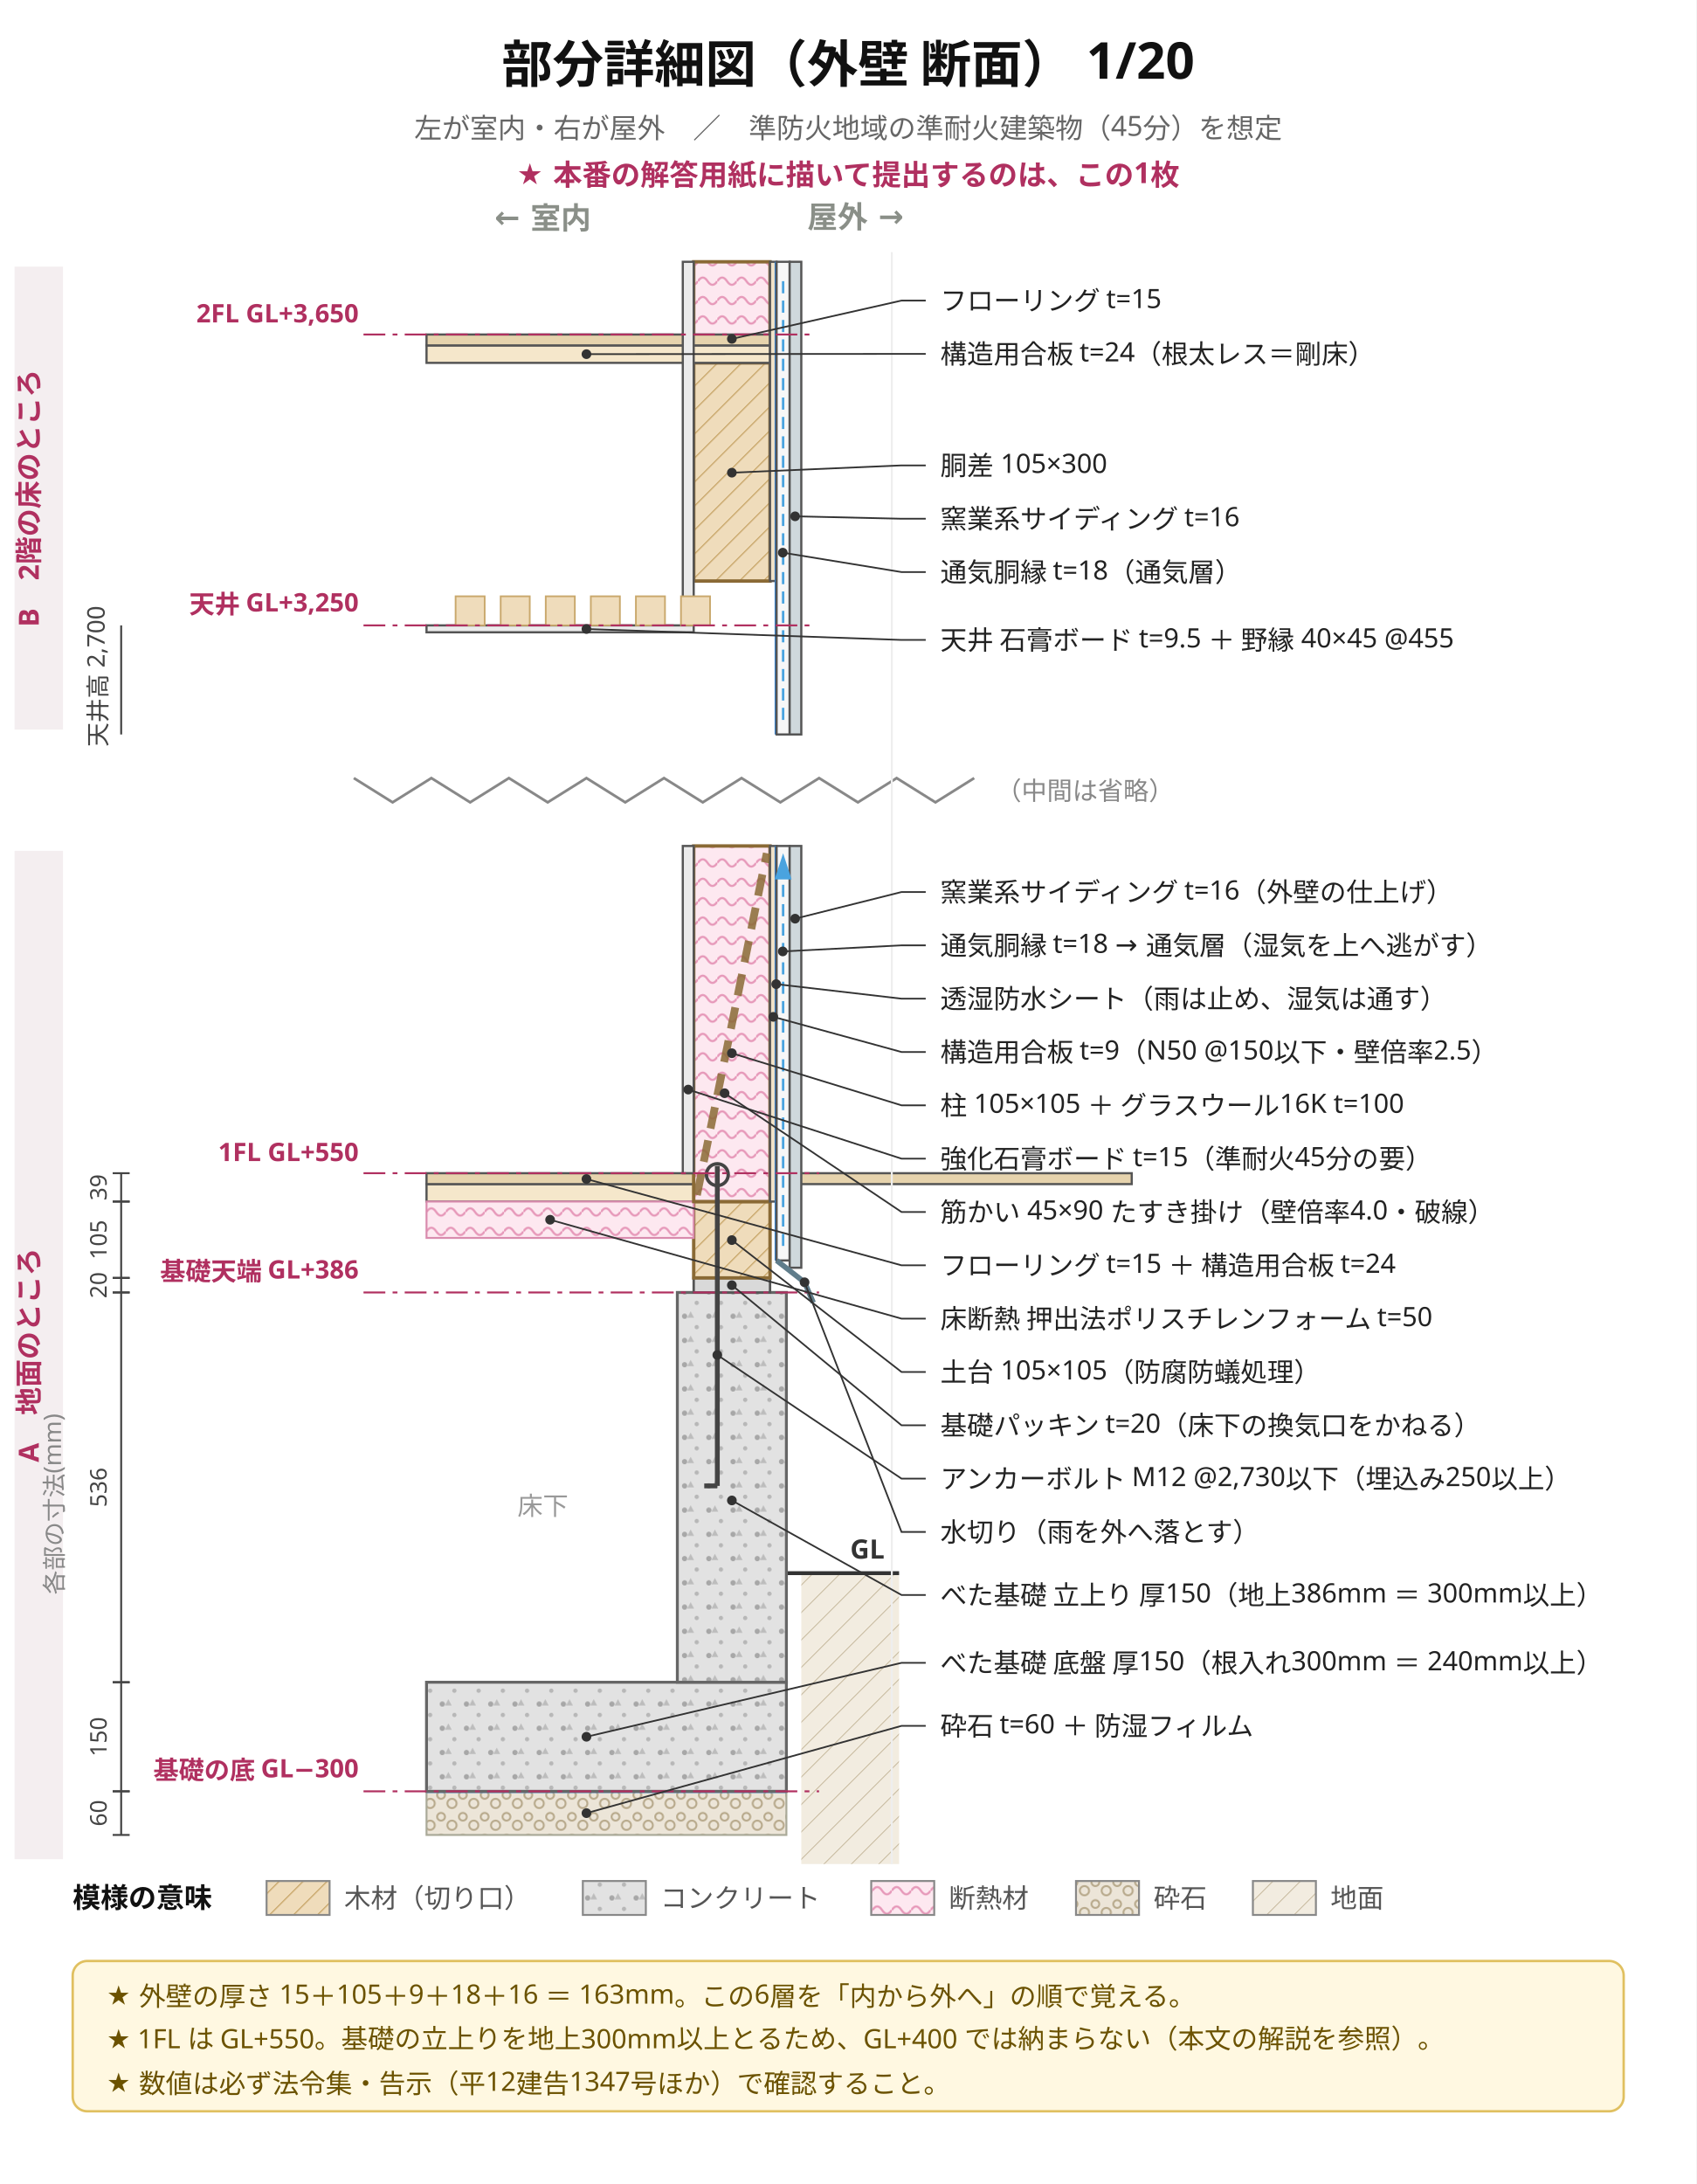
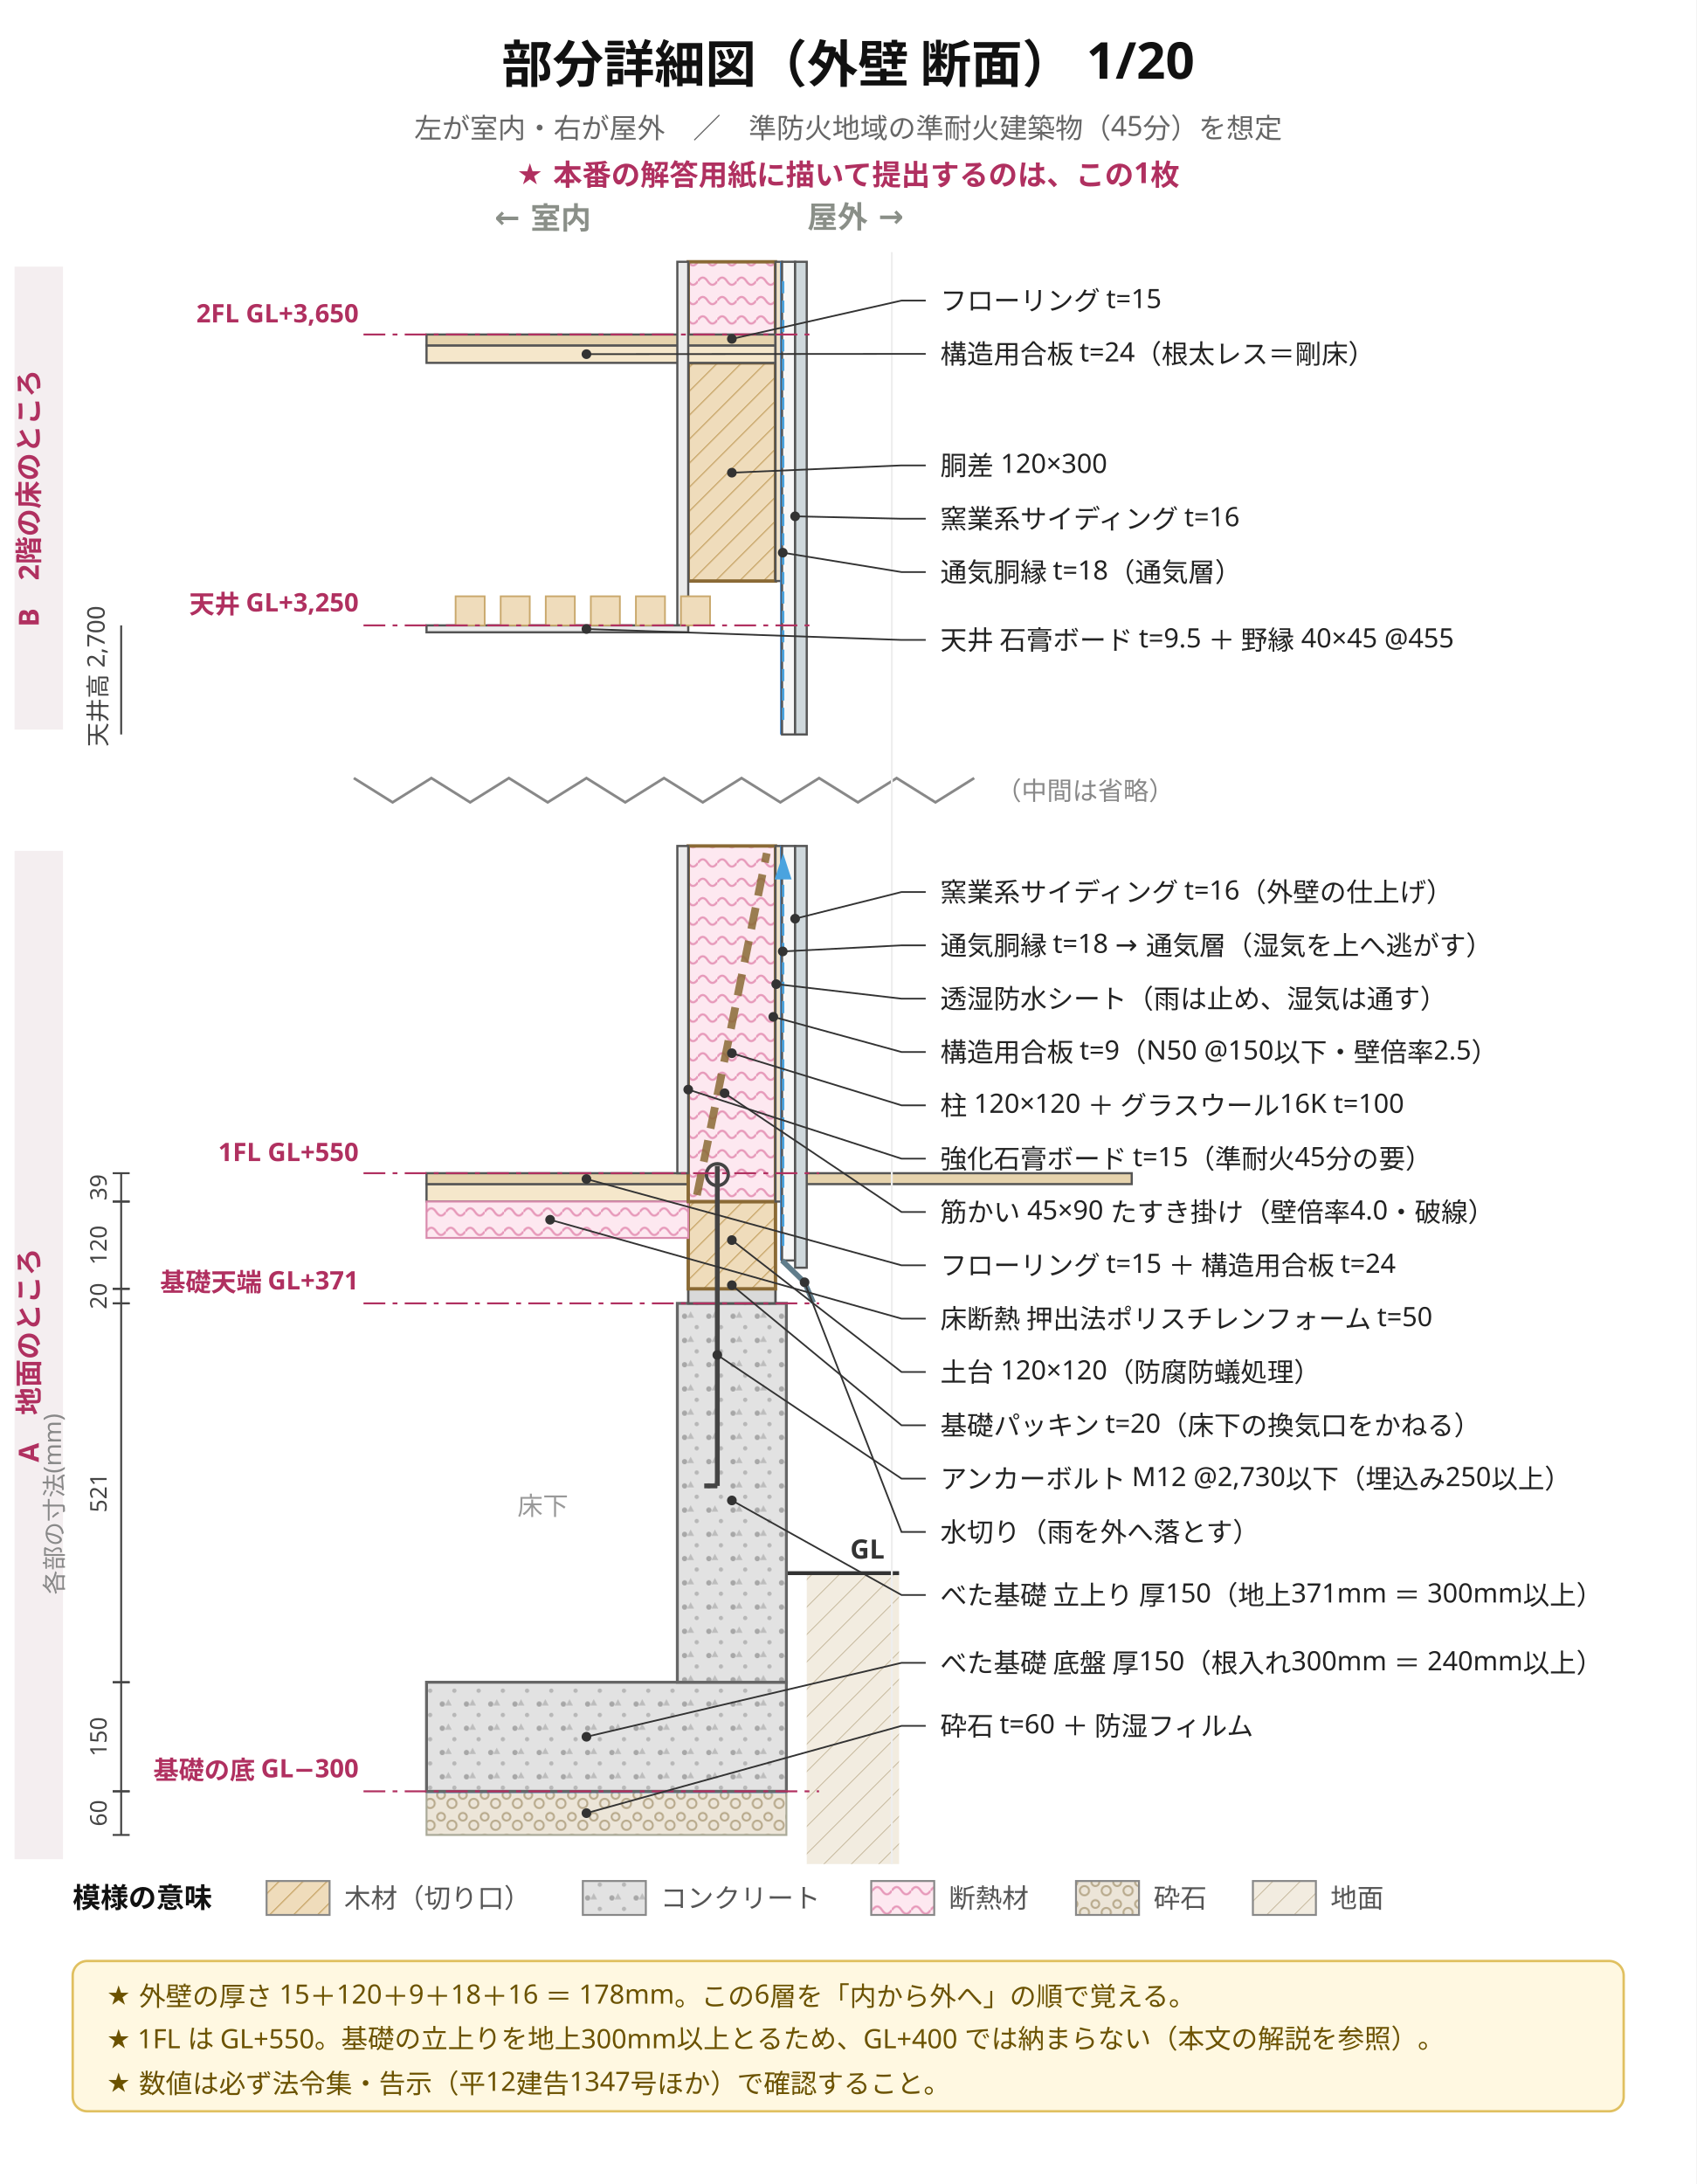
<svg xmlns="http://www.w3.org/2000/svg" viewBox="0 0 700 901" width="700" height="901" font-family="'Hiragino Sans','Hiragino Kaku Gothic ProN','Noto Sans JP','Yu Gothic',Meiryo,'IPAGothic',sans-serif">
  <rect width="700" height="901" fill="#ffffff" />
  <defs>
    <pattern id="pWood" width="7" height="7" patternUnits="userSpaceOnUse" patternTransform="rotate(45)">
      <rect width="7" height="7" fill="#efdcbb" />
      <line x1="0" y1="0" x2="0" y2="7" stroke="#c9a86c" stroke-width="1" />
    </pattern>
    <pattern id="pConc" width="10" height="10" patternUnits="userSpaceOnUse">
      <rect width="10" height="10" fill="#e2e2e2" />
      <circle cx="2.5" cy="3" r="1.1" fill="#a8a8a8" />
      <circle cx="7.5" cy="7.5" r="0.9" fill="#b8b8b8" />
      <path d="M5 1 L6.4 3.6 L3.6 3.6 Z" fill="#bdbdbd" />
    </pattern>
    <pattern id="pIns" width="8" height="8" patternUnits="userSpaceOnUse">
      <rect width="8" height="8" fill="#fde8f0" />
      <path d="M0 4 Q2 1 4 4 T8 4" stroke="#e79bbb" stroke-width="0.9" fill="none" />
    </pattern>
    <pattern id="pGrav" width="9" height="9" patternUnits="userSpaceOnUse">
      <rect width="9" height="9" fill="#ece5d8" />
      <circle cx="2" cy="2.5" r="1.6" fill="none" stroke="#b9ab8e" stroke-width="0.8" />
      <circle cx="6.5" cy="6" r="1.9" fill="none" stroke="#b9ab8e" stroke-width="0.8" />
    </pattern>
    <pattern id="pGround" width="8" height="8" patternUnits="userSpaceOnUse" patternTransform="rotate(45)">
      <rect width="8" height="8" fill="#f2ece0" />
      <line x1="0" y1="0" x2="0" y2="8" stroke="#cbbfa5" stroke-width="0.8" />
    </pattern>
  </defs>
  <text x="350" y="34" font-size="21" text-anchor="middle" fill="#111" font-weight="700" font-family="'Hiragino Sans','Hiragino Kaku Gothic ProN','Noto Sans JP','Yu Gothic',Meiryo,'IPAGothic',sans-serif">部分詳細図（外壁 断面） 1/20</text>
  <text x="350" y="57" font-size="11.5" text-anchor="middle" fill="#666" font-weight="400" font-family="'Hiragino Sans','Hiragino Kaku Gothic ProN','Noto Sans JP','Yu Gothic',Meiryo,'IPAGothic',sans-serif">左が室内・右が屋外　／　準防火地域の準耐火建築物（45分）を想定</text>
  <text x="350" y="76" font-size="12" text-anchor="middle" fill="#b03060" font-weight="700" font-family="'Hiragino Sans','Hiragino Kaku Gothic ProN','Noto Sans JP','Yu Gothic',Meiryo,'IPAGothic',sans-serif">★ 本番の解答用紙に描いて提出するのは、この1枚</text>
  <text x="224" y="94" font-size="12.5" text-anchor="middle" fill="#8a8f88" font-weight="700" font-family="'Hiragino Sans','Hiragino Kaku Gothic ProN','Noto Sans JP','Yu Gothic',Meiryo,'IPAGothic',sans-serif">← 室内</text>
  <text x="353" y="94" font-size="12.5" text-anchor="middle" fill="#8a8f88" font-weight="700" font-family="'Hiragino Sans','Hiragino Kaku Gothic ProN','Noto Sans JP','Yu Gothic',Meiryo,'IPAGothic',sans-serif">屋外 →</text>
-   <rect x="286.25" y="108" width="31.5" height="41.7" fill="url(#pIns)" stroke="#8a6a35" stroke-width="1.4" />
-   <rect x="286.25" y="149.7" width="31.5" height="90" fill="url(#pWood)" stroke="#8a6a35" stroke-width="1.4" />
-   <rect x="176" y="142.5" width="141.75" height="7.2" fill="#f5e7cb" stroke="#555" stroke-width="0.9" />
-   <rect x="176" y="138" width="141.75" height="4.5" fill="#e6d3ad" stroke="#555" stroke-width="0.9" />
-   <rect x="317.75" y="108" width="2.7" height="131.7" fill="#f0e2c8" stroke="#555" stroke-width="0.9" />
-   <line x1="320.45" y1="108" x2="320.45" y2="303" stroke="#2f7fd0" stroke-width="1.6" />
-   <rect x="320.45" y="108" width="5.4" height="195" fill="#f7f7f7" stroke="#555" stroke-width="0.9" />
-   <rect x="325.85" y="108" width="4.8" height="195" fill="#cfd8dc" stroke="#555" stroke-width="0.9" />
-   <rect x="281.75" y="108" width="4.5" height="150" fill="#ebebeb" stroke="#555" stroke-width="0.9" />
-   <rect x="176" y="258" width="110.25" height="2.85" fill="#ebebeb" stroke="#555" stroke-width="0.9" />
+   <rect x="284" y="108" width="36" height="41.7" fill="url(#pIns)" stroke="#8a6a35" stroke-width="1.4" />
+   <rect x="284" y="149.7" width="36" height="90" fill="url(#pWood)" stroke="#8a6a35" stroke-width="1.4" />
+   <rect x="176" y="142.5" width="144" height="7.2" fill="#f5e7cb" stroke="#555" stroke-width="0.9" />
+   <rect x="176" y="138" width="144" height="4.5" fill="#e6d3ad" stroke="#555" stroke-width="0.9" />
+   <rect x="320" y="108" width="2.7" height="131.7" fill="#f0e2c8" stroke="#555" stroke-width="0.9" />
+   <line x1="322.7" y1="108" x2="322.7" y2="303" stroke="#2f7fd0" stroke-width="1.6" />
+   <rect x="322.7" y="108" width="5.4" height="195" fill="#f7f7f7" stroke="#555" stroke-width="0.9" />
+   <rect x="328.1" y="108" width="4.8" height="195" fill="#cfd8dc" stroke="#555" stroke-width="0.9" />
+   <rect x="279.5" y="108" width="4.5" height="150" fill="#ebebeb" stroke="#555" stroke-width="0.9" />
+   <rect x="176" y="258" width="108" height="2.85" fill="#ebebeb" stroke="#555" stroke-width="0.9" />
  <rect x="188" y="246" width="12" height="12" fill="#efdcbb" stroke="#c9a86c" stroke-width="0.7" />
  <rect x="206.6" y="246" width="12" height="12" fill="#efdcbb" stroke="#c9a86c" stroke-width="0.7" />
  <rect x="225.2" y="246" width="12" height="12" fill="#efdcbb" stroke="#c9a86c" stroke-width="0.7" />
  <rect x="243.8" y="246" width="12" height="12" fill="#efdcbb" stroke="#c9a86c" stroke-width="0.7" />
  <rect x="262.4" y="246" width="12" height="12" fill="#efdcbb" stroke="#c9a86c" stroke-width="0.7" />
  <rect x="281" y="246" width="12" height="12" fill="#efdcbb" stroke="#c9a86c" stroke-width="0.7" />
  <line x1="323.15" y1="297" x2="323.15" y2="114" stroke="#4aa3df" stroke-width="1.0" stroke-dasharray="5 3" />
  <line x1="150" y1="138" x2="335" y2="138" stroke="#b03060" stroke-width="0.8" stroke-dasharray="9 3 2 3" />
  <text x="148" y="133" font-size="10.5" text-anchor="end" fill="#b03060" font-weight="700" font-family="'Hiragino Sans','Hiragino Kaku Gothic ProN','Noto Sans JP','Yu Gothic',Meiryo,'IPAGothic',sans-serif">2FL  GL+3,650</text>
  <line x1="150" y1="258" x2="335" y2="258" stroke="#b03060" stroke-width="0.8" stroke-dasharray="9 3 2 3" />
  <text x="148" y="253" font-size="10.5" text-anchor="end" fill="#b03060" font-weight="700" font-family="'Hiragino Sans','Hiragino Kaku Gothic ProN','Noto Sans JP','Yu Gothic',Meiryo,'IPAGothic',sans-serif">天井 GL+3,250</text>
  <rect x="6" y="110" width="20" height="191" fill="#f4eef0" stroke="none" />
  <g transform="translate(16,205.5) rotate(-90)">
    <text x="0" y="0" font-size="11.5" text-anchor="middle" fill="#b03060" font-weight="700" font-family="'Hiragino Sans','Hiragino Kaku Gothic ProN','Noto Sans JP','Yu Gothic',Meiryo,'IPAGothic',sans-serif">B　2階の床のところ</text>
  </g>
  <path d="M 146.0 321.0 L 162.0 331.0 L 178.0 321.0 L 194.0 331.0 L 210.0 321.0 L 226.0 331.0 L 242.0 321.0 L 258.0 331.0 L 274.0 321.0 L 290.0 331.0 L 306.0 321.0 L 322.0 331.0 L 338.0 321.0 L 354.0 331.0 L 370.0 321.0 L 386.0 331.0 L 402.0 321.0" stroke="#888" stroke-width="1.1" fill="none" />
  <text x="411" y="330" font-size="10.5" text-anchor="start" fill="#888" font-weight="400" font-family="'Hiragino Sans','Hiragino Kaku Gothic ProN','Noto Sans JP','Yu Gothic',Meiryo,'IPAGothic',sans-serif">（中間は省略）</text>
-   <rect x="330.65" y="649" width="40.35" height="120" fill="url(#pGround)" stroke="none" stroke-width="0.9" />
+   <rect x="332.9" y="649" width="38.1" height="120" fill="url(#pGround)" stroke="none" stroke-width="0.9" />
  <line x1="324.5" y1="649" x2="371" y2="649" stroke="#333" stroke-width="1.6" />
  <text x="365" y="643" font-size="11" text-anchor="end" fill="#333" font-weight="700" font-family="'Hiragino Sans','Hiragino Kaku Gothic ProN','Noto Sans JP','Yu Gothic',Meiryo,'IPAGothic',sans-serif">GL</text>
  <rect x="176" y="739" width="148.5" height="18" fill="url(#pGrav)" stroke="#aa9" stroke-width="0.8" />
  <line x1="176" y1="739" x2="324.5" y2="739" stroke="#2f7fd0" stroke-width="1.4" />
  <rect x="176" y="694" width="148.5" height="45" fill="url(#pConc)" stroke="#666" stroke-width="1.2" />
-   <rect x="279.5" y="533.2" width="45" height="160.8" fill="url(#pConc)" stroke="#666" stroke-width="1.2" />
+   <rect x="279.5" y="537.7" width="45" height="156.3" fill="url(#pConc)" stroke="#666" stroke-width="1.2" />
  <text x="224" y="625" font-size="10.5" text-anchor="middle" fill="#999" font-weight="400" font-family="'Hiragino Sans','Hiragino Kaku Gothic ProN','Noto Sans JP','Yu Gothic',Meiryo,'IPAGothic',sans-serif">床下</text>
-   <rect x="286.25" y="527.2" width="31.5" height="6" fill="#d9d9d9" stroke="#555" stroke-width="1.0" />
-   <rect x="286.25" y="495.7" width="31.5" height="31.5" fill="url(#pWood)" stroke="#8a6a35" stroke-width="1.4" />
-   <rect x="176" y="488.5" width="141.75" height="7.2" fill="#f5e7cb" stroke="#555" stroke-width="0.9" />
+   <rect x="284" y="531.7" width="36" height="6" fill="#d9d9d9" stroke="#555" stroke-width="1.0" />
+   <rect x="284" y="495.7" width="36" height="36" fill="url(#pWood)" stroke="#8a6a35" stroke-width="1.4" />
+   <rect x="176" y="488.5" width="144" height="7.2" fill="#f5e7cb" stroke="#555" stroke-width="0.9" />
  <rect x="176" y="484" width="291" height="4.5" fill="#e6d3ad" stroke="#555" stroke-width="0.9" />
-   <rect x="176" y="495.7" width="110.25" height="15" fill="url(#pIns)" stroke="#d98cae" stroke-width="0.8" />
-   <rect x="286.25" y="349" width="31.5" height="146.7" fill="url(#pIns)" stroke="none" stroke-width="0.9" />
-   <rect x="286.25" y="349" width="31.5" height="146.7" fill="none" stroke="#8a6a35" stroke-width="1.4" />
-   <rect x="317.75" y="349" width="2.7" height="146.7" fill="#f0e2c8" stroke="#555" stroke-width="0.9" />
-   <line x1="320.45" y1="349" x2="320.45" y2="520" stroke="#2f7fd0" stroke-width="1.6" />
-   <rect x="320.45" y="349" width="5.4" height="171" fill="#f7f7f7" stroke="#555" stroke-width="0.9" />
-   <rect x="325.85" y="349" width="4.8" height="174" fill="#cfd8dc" stroke="#555" stroke-width="0.9" />
-   <rect x="281.75" y="349" width="4.5" height="135" fill="#ebebeb" stroke="#555" stroke-width="0.9" />
-   <polyline points="320.45,520 332,529 335.6,537.4" stroke="#607d8b" stroke-width="2.2" fill="none" />
+   <rect x="176" y="495.7" width="108" height="15" fill="url(#pIns)" stroke="#d98cae" stroke-width="0.8" />
+   <rect x="284" y="349" width="36" height="146.7" fill="url(#pIns)" stroke="none" stroke-width="0.9" />
+   <rect x="284" y="349" width="36" height="146.7" fill="none" stroke="#8a6a35" stroke-width="1.4" />
+   <rect x="320" y="349" width="2.7" height="146.7" fill="#f0e2c8" stroke="#555" stroke-width="0.9" />
+   <line x1="322.7" y1="349" x2="322.7" y2="520" stroke="#2f7fd0" stroke-width="1.6" />
+   <rect x="322.7" y="349" width="5.4" height="171" fill="#f7f7f7" stroke="#555" stroke-width="0.9" />
+   <rect x="328.1" y="349" width="4.8" height="174" fill="#cfd8dc" stroke="#555" stroke-width="0.9" />
+   <rect x="279.5" y="349" width="4.5" height="135" fill="#ebebeb" stroke="#555" stroke-width="0.9" />
+   <polyline points="322.7,520 332,529 335.6,537.4" stroke="#607d8b" stroke-width="2.2" fill="none" />
  <line x1="323.15" y1="514" x2="323.15" y2="355" stroke="#4aa3df" stroke-width="1.0" stroke-dasharray="5 3" />
  <polygon points="323.15,352 319.65,362.8 326.65,362.8" fill="#4aa3df" />
  <line x1="287.6" y1="493" x2="316.4" y2="352" stroke="#8a6a35" stroke-width="3.2" stroke-dasharray="9 5" opacity="0.85" />
  <line x1="296" y1="613" x2="296" y2="481" stroke="#444" stroke-width="2.0" />
  <line x1="290.6" y1="613" x2="296" y2="613" stroke="#444" stroke-width="2.0" />
  <circle cx="296" cy="484.6" r="4.5" fill="none" stroke="#444" stroke-width="1.4" />
  <line x1="150" y1="484" x2="338" y2="484" stroke="#b03060" stroke-width="0.8" stroke-dasharray="9 3 2 3" />
  <text x="148" y="479" font-size="10.5" text-anchor="end" fill="#b03060" font-weight="700" font-family="'Hiragino Sans','Hiragino Kaku Gothic ProN','Noto Sans JP','Yu Gothic',Meiryo,'IPAGothic',sans-serif">1FL  GL+550</text>
-   <line x1="150" y1="533.2" x2="338" y2="533.2" stroke="#b03060" stroke-width="0.8" stroke-dasharray="9 3 2 3" />
-   <text x="148" y="528.2" font-size="10.5" text-anchor="end" fill="#b03060" font-weight="700" font-family="'Hiragino Sans','Hiragino Kaku Gothic ProN','Noto Sans JP','Yu Gothic',Meiryo,'IPAGothic',sans-serif">基礎天端 GL+386</text>
+   <line x1="150" y1="537.7" x2="338" y2="537.7" stroke="#b03060" stroke-width="0.8" stroke-dasharray="9 3 2 3" />
+   <text x="148" y="532.7" font-size="10.5" text-anchor="end" fill="#b03060" font-weight="700" font-family="'Hiragino Sans','Hiragino Kaku Gothic ProN','Noto Sans JP','Yu Gothic',Meiryo,'IPAGothic',sans-serif">基礎天端 GL+371</text>
  <line x1="150" y1="739" x2="338" y2="739" stroke="#b03060" stroke-width="0.8" stroke-dasharray="9 3 2 3" />
  <text x="148" y="734" font-size="10.5" text-anchor="end" fill="#b03060" font-weight="700" font-family="'Hiragino Sans','Hiragino Kaku Gothic ProN','Noto Sans JP','Yu Gothic',Meiryo,'IPAGothic',sans-serif">基礎の底 GL−300</text>
  <rect x="6" y="351" width="20" height="416" fill="#f4eef0" stroke="none" />
  <g transform="translate(16,559) rotate(-90)">
    <text x="0" y="0" font-size="11.5" text-anchor="middle" fill="#b03060" font-weight="700" font-family="'Hiragino Sans','Hiragino Kaku Gothic ProN','Noto Sans JP','Yu Gothic',Meiryo,'IPAGothic',sans-serif">A　地面のところ</text>
  </g>
  <line x1="50" y1="757" x2="50" y2="739" stroke="#444" stroke-width="0.8" />
  <line x1="46.5" y1="757" x2="53.5" y2="757" stroke="#444" stroke-width="0.8" />
  <line x1="46.5" y1="739" x2="53.5" y2="739" stroke="#444" stroke-width="0.8" />
  <g transform="translate(44,748) rotate(-90)">
    <text x="0" y="0" font-size="9.5" text-anchor="middle" fill="#444" font-weight="400" font-family="'Hiragino Sans','Hiragino Kaku Gothic ProN','Noto Sans JP','Yu Gothic',Meiryo,'IPAGothic',sans-serif">60</text>
  </g>
  <line x1="50" y1="739" x2="50" y2="694" stroke="#444" stroke-width="0.8" />
  <line x1="46.5" y1="739" x2="53.5" y2="739" stroke="#444" stroke-width="0.8" />
  <line x1="46.5" y1="694" x2="53.5" y2="694" stroke="#444" stroke-width="0.8" />
  <g transform="translate(44,716.5) rotate(-90)">
    <text x="0" y="0" font-size="9.5" text-anchor="middle" fill="#444" font-weight="400" font-family="'Hiragino Sans','Hiragino Kaku Gothic ProN','Noto Sans JP','Yu Gothic',Meiryo,'IPAGothic',sans-serif">150</text>
  </g>
-   <line x1="50" y1="694" x2="50" y2="533.2" stroke="#444" stroke-width="0.8" />
+   <line x1="50" y1="694" x2="50" y2="537.7" stroke="#444" stroke-width="0.8" />
  <line x1="46.5" y1="694" x2="53.5" y2="694" stroke="#444" stroke-width="0.8" />
-   <line x1="46.5" y1="533.2" x2="53.5" y2="533.2" stroke="#444" stroke-width="0.8" />
-   <g transform="translate(44,613.6) rotate(-90)">
-     <text x="0" y="0" font-size="9.5" text-anchor="middle" fill="#444" font-weight="400" font-family="'Hiragino Sans','Hiragino Kaku Gothic ProN','Noto Sans JP','Yu Gothic',Meiryo,'IPAGothic',sans-serif">536</text>
-   </g>
-   <line x1="50" y1="533.2" x2="50" y2="527.2" stroke="#444" stroke-width="0.8" />
-   <line x1="46.5" y1="533.2" x2="53.5" y2="533.2" stroke="#444" stroke-width="0.8" />
-   <line x1="46.5" y1="527.2" x2="53.5" y2="527.2" stroke="#444" stroke-width="0.8" />
-   <g transform="translate(44,530.2) rotate(-90)">
+   <line x1="46.5" y1="537.7" x2="53.5" y2="537.7" stroke="#444" stroke-width="0.8" />
+   <g transform="translate(44,615.85) rotate(-90)">
+     <text x="0" y="0" font-size="9.5" text-anchor="middle" fill="#444" font-weight="400" font-family="'Hiragino Sans','Hiragino Kaku Gothic ProN','Noto Sans JP','Yu Gothic',Meiryo,'IPAGothic',sans-serif">521</text>
+   </g>
+   <line x1="50" y1="537.7" x2="50" y2="531.7" stroke="#444" stroke-width="0.8" />
+   <line x1="46.5" y1="537.7" x2="53.5" y2="537.7" stroke="#444" stroke-width="0.8" />
+   <line x1="46.5" y1="531.7" x2="53.5" y2="531.7" stroke="#444" stroke-width="0.8" />
+   <g transform="translate(44,534.7) rotate(-90)">
    <text x="0" y="0" font-size="9.5" text-anchor="middle" fill="#444" font-weight="400" font-family="'Hiragino Sans','Hiragino Kaku Gothic ProN','Noto Sans JP','Yu Gothic',Meiryo,'IPAGothic',sans-serif">20</text>
  </g>
-   <line x1="50" y1="527.2" x2="50" y2="495.7" stroke="#444" stroke-width="0.8" />
-   <line x1="46.5" y1="527.2" x2="53.5" y2="527.2" stroke="#444" stroke-width="0.8" />
+   <line x1="50" y1="531.7" x2="50" y2="495.7" stroke="#444" stroke-width="0.8" />
+   <line x1="46.5" y1="531.7" x2="53.5" y2="531.7" stroke="#444" stroke-width="0.8" />
  <line x1="46.5" y1="495.7" x2="53.5" y2="495.7" stroke="#444" stroke-width="0.8" />
-   <g transform="translate(44,511.45) rotate(-90)">
-     <text x="0" y="0" font-size="9.5" text-anchor="middle" fill="#444" font-weight="400" font-family="'Hiragino Sans','Hiragino Kaku Gothic ProN','Noto Sans JP','Yu Gothic',Meiryo,'IPAGothic',sans-serif">105</text>
+   <g transform="translate(44,513.7) rotate(-90)">
+     <text x="0" y="0" font-size="9.5" text-anchor="middle" fill="#444" font-weight="400" font-family="'Hiragino Sans','Hiragino Kaku Gothic ProN','Noto Sans JP','Yu Gothic',Meiryo,'IPAGothic',sans-serif">120</text>
  </g>
  <line x1="50" y1="495.7" x2="50" y2="484" stroke="#444" stroke-width="0.8" />
  <line x1="46.5" y1="495.7" x2="53.5" y2="495.7" stroke="#444" stroke-width="0.8" />
  <line x1="46.5" y1="484" x2="53.5" y2="484" stroke="#444" stroke-width="0.8" />
  <g transform="translate(44,489.85) rotate(-90)">
    <text x="0" y="0" font-size="9.5" text-anchor="middle" fill="#444" font-weight="400" font-family="'Hiragino Sans','Hiragino Kaku Gothic ProN','Noto Sans JP','Yu Gothic',Meiryo,'IPAGothic',sans-serif">39</text>
  </g>
  <g transform="translate(26,620.5) rotate(-90)">
    <text x="0" y="0" font-size="10" text-anchor="middle" fill="#888" font-weight="400" font-family="'Hiragino Sans','Hiragino Kaku Gothic ProN','Noto Sans JP','Yu Gothic',Meiryo,'IPAGothic',sans-serif">各部の寸法(mm)</text>
  </g>
  <line x1="50" y1="258" x2="50" y2="303" stroke="#444" stroke-width="0.8" />
  <g transform="translate(44,279) rotate(-90)">
    <text x="0" y="0" font-size="10" text-anchor="middle" fill="#444" font-weight="400" font-family="'Hiragino Sans','Hiragino Kaku Gothic ProN','Noto Sans JP','Yu Gothic',Meiryo,'IPAGothic',sans-serif">天井高 2,700</text>
  </g>
  <line x1="368" y1="104" x2="368" y2="769" stroke="#eee" stroke-width="0.8" />
  <circle cx="302" cy="139.8" r="2" fill="#333" />
  <polyline points="302,139.8 372,124 382,124" stroke="#333" stroke-width="0.7" fill="none" />
  <text x="388" y="128" font-size="11" text-anchor="start" fill="#222" font-weight="400" font-family="'Hiragino Sans','Hiragino Kaku Gothic ProN','Noto Sans JP','Yu Gothic',Meiryo,'IPAGothic',sans-serif">フローリング t=15</text>
  <circle cx="242" cy="146.1" r="2" fill="#333" />
  <polyline points="242,146.1 372,146 382,146" stroke="#333" stroke-width="0.7" fill="none" />
  <text x="388" y="150" font-size="11" text-anchor="start" fill="#222" font-weight="400" font-family="'Hiragino Sans','Hiragino Kaku Gothic ProN','Noto Sans JP','Yu Gothic',Meiryo,'IPAGothic',sans-serif">構造用合板 t=24（根太レス＝剛床）</text>
  <circle cx="302" cy="195" r="2" fill="#333" />
  <polyline points="302,195 372,192 382,192" stroke="#333" stroke-width="0.7" fill="none" />
-   <text x="388" y="196" font-size="11" text-anchor="start" fill="#222" font-weight="400" font-family="'Hiragino Sans','Hiragino Kaku Gothic ProN','Noto Sans JP','Yu Gothic',Meiryo,'IPAGothic',sans-serif">胴差 105×300</text>
+   <text x="388" y="196" font-size="11" text-anchor="start" fill="#222" font-weight="400" font-family="'Hiragino Sans','Hiragino Kaku Gothic ProN','Noto Sans JP','Yu Gothic',Meiryo,'IPAGothic',sans-serif">胴差 120×300</text>
  <circle cx="328.1" cy="213" r="2" fill="#333" />
  <polyline points="328.1,213 372,214 382,214" stroke="#333" stroke-width="0.7" fill="none" />
  <text x="388" y="218" font-size="11" text-anchor="start" fill="#222" font-weight="400" font-family="'Hiragino Sans','Hiragino Kaku Gothic ProN','Noto Sans JP','Yu Gothic',Meiryo,'IPAGothic',sans-serif">窯業系サイディング t=16</text>
  <circle cx="323" cy="228" r="2" fill="#333" />
  <polyline points="323,228 372,236 382,236" stroke="#333" stroke-width="0.7" fill="none" />
  <text x="388" y="240" font-size="11" text-anchor="start" fill="#222" font-weight="400" font-family="'Hiragino Sans','Hiragino Kaku Gothic ProN','Noto Sans JP','Yu Gothic',Meiryo,'IPAGothic',sans-serif">通気胴縁 t=18（通気層）</text>
  <circle cx="242" cy="259.5" r="2" fill="#333" />
  <polyline points="242,259.5 372,264 382,264" stroke="#333" stroke-width="0.7" fill="none" />
  <text x="388" y="268" font-size="11" text-anchor="start" fill="#222" font-weight="400" font-family="'Hiragino Sans','Hiragino Kaku Gothic ProN','Noto Sans JP','Yu Gothic',Meiryo,'IPAGothic',sans-serif">天井 石膏ボード t=9.5 ＋ 野縁 40×45 @455</text>
  <circle cx="328.1" cy="379" r="2" fill="#333" />
  <polyline points="328.1,379 372,368 382,368" stroke="#333" stroke-width="0.7" fill="none" />
  <text x="388" y="372" font-size="11" text-anchor="start" fill="#222" font-weight="400" font-family="'Hiragino Sans','Hiragino Kaku Gothic ProN','Noto Sans JP','Yu Gothic',Meiryo,'IPAGothic',sans-serif">窯業系サイディング t=16（外壁の仕上げ）</text>
  <circle cx="323" cy="392.5" r="2" fill="#333" />
  <polyline points="323,392.5 372,390 382,390" stroke="#333" stroke-width="0.7" fill="none" />
  <text x="388" y="394" font-size="11" text-anchor="start" fill="#222" font-weight="400" font-family="'Hiragino Sans','Hiragino Kaku Gothic ProN','Noto Sans JP','Yu Gothic',Meiryo,'IPAGothic',sans-serif">通気胴縁 t=18 → 通気層（湿気を上へ逃がす）</text>
  <circle cx="320.3" cy="406" r="2" fill="#333" />
  <polyline points="320.3,406 372,412 382,412" stroke="#333" stroke-width="0.7" fill="none" />
  <text x="388" y="416" font-size="11" text-anchor="start" fill="#222" font-weight="400" font-family="'Hiragino Sans','Hiragino Kaku Gothic ProN','Noto Sans JP','Yu Gothic',Meiryo,'IPAGothic',sans-serif">透湿防水シート（雨は止め、湿気は通す）</text>
  <circle cx="319.1" cy="419.5" r="2" fill="#333" />
  <polyline points="319.1,419.5 372,434 382,434" stroke="#333" stroke-width="0.7" fill="none" />
  <text x="388" y="438" font-size="11" text-anchor="start" fill="#222" font-weight="400" font-family="'Hiragino Sans','Hiragino Kaku Gothic ProN','Noto Sans JP','Yu Gothic',Meiryo,'IPAGothic',sans-serif">構造用合板 t=9（N50 @150以下・壁倍率2.5）</text>
  <circle cx="302" cy="434.5" r="2" fill="#333" />
  <polyline points="302,434.5 372,456 382,456" stroke="#333" stroke-width="0.7" fill="none" />
-   <text x="388" y="460" font-size="11" text-anchor="start" fill="#222" font-weight="400" font-family="'Hiragino Sans','Hiragino Kaku Gothic ProN','Noto Sans JP','Yu Gothic',Meiryo,'IPAGothic',sans-serif">柱 105×105 ＋ グラスウール16K t=100</text>
+   <text x="388" y="460" font-size="11" text-anchor="start" fill="#222" font-weight="400" font-family="'Hiragino Sans','Hiragino Kaku Gothic ProN','Noto Sans JP','Yu Gothic',Meiryo,'IPAGothic',sans-serif">柱 120×120 ＋ グラスウール16K t=100</text>
  <circle cx="284" cy="449.5" r="2" fill="#333" />
  <polyline points="284,449.5 372,478 382,478" stroke="#333" stroke-width="0.7" fill="none" />
  <text x="388" y="482" font-size="11" text-anchor="start" fill="#222" font-weight="400" font-family="'Hiragino Sans','Hiragino Kaku Gothic ProN','Noto Sans JP','Yu Gothic',Meiryo,'IPAGothic',sans-serif">強化石膏ボード t=15（準耐火45分の要）</text>
  <circle cx="299" cy="451" r="2" fill="#333" />
  <polyline points="299,451 372,500 382,500" stroke="#333" stroke-width="0.7" fill="none" />
  <text x="388" y="504" font-size="11" text-anchor="start" fill="#222" font-weight="400" font-family="'Hiragino Sans','Hiragino Kaku Gothic ProN','Noto Sans JP','Yu Gothic',Meiryo,'IPAGothic',sans-serif">筋かい 45×90 たすき掛け（壁倍率4.0・破線）</text>
  <circle cx="242" cy="486.4" r="2" fill="#333" />
  <polyline points="242,486.4 372,522 382,522" stroke="#333" stroke-width="0.7" fill="none" />
  <text x="388" y="526" font-size="11" text-anchor="start" fill="#222" font-weight="400" font-family="'Hiragino Sans','Hiragino Kaku Gothic ProN','Noto Sans JP','Yu Gothic',Meiryo,'IPAGothic',sans-serif">フローリング t=15 ＋ 構造用合板 t=24</text>
  <circle cx="227" cy="503.2" r="2" fill="#333" />
  <polyline points="227,503.2 372,544 382,544" stroke="#333" stroke-width="0.7" fill="none" />
  <text x="388" y="548" font-size="11" text-anchor="start" fill="#222" font-weight="400" font-family="'Hiragino Sans','Hiragino Kaku Gothic ProN','Noto Sans JP','Yu Gothic',Meiryo,'IPAGothic',sans-serif">床断熱 押出法ポリスチレンフォーム t=50</text>
  <circle cx="302" cy="511.6" r="2" fill="#333" />
  <polyline points="302,511.6 372,566 382,566" stroke="#333" stroke-width="0.7" fill="none" />
-   <text x="388" y="570" font-size="11" text-anchor="start" fill="#222" font-weight="400" font-family="'Hiragino Sans','Hiragino Kaku Gothic ProN','Noto Sans JP','Yu Gothic',Meiryo,'IPAGothic',sans-serif">土台 105×105（防腐防蟻処理）</text>
+   <text x="388" y="570" font-size="11" text-anchor="start" fill="#222" font-weight="400" font-family="'Hiragino Sans','Hiragino Kaku Gothic ProN','Noto Sans JP','Yu Gothic',Meiryo,'IPAGothic',sans-serif">土台 120×120（防腐防蟻処理）</text>
  <circle cx="302" cy="530.2" r="2" fill="#333" />
  <polyline points="302,530.2 372,588 382,588" stroke="#333" stroke-width="0.7" fill="none" />
  <text x="388" y="592" font-size="11" text-anchor="start" fill="#222" font-weight="400" font-family="'Hiragino Sans','Hiragino Kaku Gothic ProN','Noto Sans JP','Yu Gothic',Meiryo,'IPAGothic',sans-serif">基礎パッキン t=20（床下の換気口をかねる）</text>
  <circle cx="296" cy="559" r="2" fill="#333" />
  <polyline points="296,559 372,610 382,610" stroke="#333" stroke-width="0.7" fill="none" />
  <text x="388" y="614" font-size="11" text-anchor="start" fill="#222" font-weight="400" font-family="'Hiragino Sans','Hiragino Kaku Gothic ProN','Noto Sans JP','Yu Gothic',Meiryo,'IPAGothic',sans-serif">アンカーボルト M12 @2,730以下（埋込み250以上）</text>
  <circle cx="332" cy="529" r="2" fill="#333" />
  <polyline points="332,529 372,632 382,632" stroke="#333" stroke-width="0.7" fill="none" />
  <text x="388" y="636" font-size="11" text-anchor="start" fill="#222" font-weight="400" font-family="'Hiragino Sans','Hiragino Kaku Gothic ProN','Noto Sans JP','Yu Gothic',Meiryo,'IPAGothic',sans-serif">水切り（雨を外へ落とす）</text>
  <circle cx="302" cy="619" r="2" fill="#333" />
  <polyline points="302,619 372,658 382,658" stroke="#333" stroke-width="0.7" fill="none" />
-   <text x="388" y="662" font-size="11" text-anchor="start" fill="#222" font-weight="400" font-family="'Hiragino Sans','Hiragino Kaku Gothic ProN','Noto Sans JP','Yu Gothic',Meiryo,'IPAGothic',sans-serif">べた基礎 立上り 厚150（地上386mm ＝ 300mm以上）</text>
+   <text x="388" y="662" font-size="11" text-anchor="start" fill="#222" font-weight="400" font-family="'Hiragino Sans','Hiragino Kaku Gothic ProN','Noto Sans JP','Yu Gothic',Meiryo,'IPAGothic',sans-serif">べた基礎 立上り 厚150（地上371mm ＝ 300mm以上）</text>
  <circle cx="242" cy="716.5" r="2" fill="#333" />
  <polyline points="242,716.5 372,686 382,686" stroke="#333" stroke-width="0.7" fill="none" />
  <text x="388" y="690" font-size="11" text-anchor="start" fill="#222" font-weight="400" font-family="'Hiragino Sans','Hiragino Kaku Gothic ProN','Noto Sans JP','Yu Gothic',Meiryo,'IPAGothic',sans-serif">べた基礎 底盤 厚150（根入れ300mm ＝ 240mm以上）</text>
  <circle cx="242" cy="748" r="2" fill="#333" />
  <polyline points="242,748 372,712 382,712" stroke="#333" stroke-width="0.7" fill="none" />
  <text x="388" y="716" font-size="11" text-anchor="start" fill="#222" font-weight="400" font-family="'Hiragino Sans','Hiragino Kaku Gothic ProN','Noto Sans JP','Yu Gothic',Meiryo,'IPAGothic',sans-serif">砕石 t=60 ＋ 防湿フィルム</text>
  <text x="30" y="787" font-size="11.5" text-anchor="start" fill="#111" font-weight="700" font-family="'Hiragino Sans','Hiragino Kaku Gothic ProN','Noto Sans JP','Yu Gothic',Meiryo,'IPAGothic',sans-serif">模様の意味</text>
  <rect x="110" y="776" width="26" height="14" fill="url(#pWood)" stroke="#888" stroke-width="0.8" />
  <text x="142" y="787" font-size="11" text-anchor="start" fill="#555" font-weight="400" font-family="'Hiragino Sans','Hiragino Kaku Gothic ProN','Noto Sans JP','Yu Gothic',Meiryo,'IPAGothic',sans-serif">木材（切り口）</text>
  <rect x="240.5" y="776" width="26" height="14" fill="url(#pConc)" stroke="#888" stroke-width="0.8" />
  <text x="272.5" y="787" font-size="11" text-anchor="start" fill="#555" font-weight="400" font-family="'Hiragino Sans','Hiragino Kaku Gothic ProN','Noto Sans JP','Yu Gothic',Meiryo,'IPAGothic',sans-serif">コンクリート</text>
  <rect x="359.5" y="776" width="26" height="14" fill="url(#pIns)" stroke="#888" stroke-width="0.8" />
  <text x="391.5" y="787" font-size="11" text-anchor="start" fill="#555" font-weight="400" font-family="'Hiragino Sans','Hiragino Kaku Gothic ProN','Noto Sans JP','Yu Gothic',Meiryo,'IPAGothic',sans-serif">断熱材</text>
  <rect x="444" y="776" width="26" height="14" fill="url(#pGrav)" stroke="#888" stroke-width="0.8" />
  <text x="476" y="787" font-size="11" text-anchor="start" fill="#555" font-weight="400" font-family="'Hiragino Sans','Hiragino Kaku Gothic ProN','Noto Sans JP','Yu Gothic',Meiryo,'IPAGothic',sans-serif">砕石</text>
  <rect x="517" y="776" width="26" height="14" fill="url(#pGround)" stroke="#888" stroke-width="0.8" />
  <text x="549" y="787" font-size="11" text-anchor="start" fill="#555" font-weight="400" font-family="'Hiragino Sans','Hiragino Kaku Gothic ProN','Noto Sans JP','Yu Gothic',Meiryo,'IPAGothic',sans-serif">地面</text>
  <rect x="30" y="809" width="640" height="62" fill="#fff8e1" stroke="#e0c060" stroke-width="1" rx="6" />
-   <text x="44" y="827" font-size="11" text-anchor="start" fill="#6b5200" font-weight="400" font-family="'Hiragino Sans','Hiragino Kaku Gothic ProN','Noto Sans JP','Yu Gothic',Meiryo,'IPAGothic',sans-serif">★ 外壁の厚さ 15＋105＋9＋18＋16 ＝ 163mm。この6層を「内から外へ」の順で覚える。</text>
+   <text x="44" y="827" font-size="11" text-anchor="start" fill="#6b5200" font-weight="400" font-family="'Hiragino Sans','Hiragino Kaku Gothic ProN','Noto Sans JP','Yu Gothic',Meiryo,'IPAGothic',sans-serif">★ 外壁の厚さ 15＋120＋9＋18＋16 ＝ 178mm。この6層を「内から外へ」の順で覚える。</text>
  <text x="44" y="845" font-size="11" text-anchor="start" fill="#6b5200" font-weight="400" font-family="'Hiragino Sans','Hiragino Kaku Gothic ProN','Noto Sans JP','Yu Gothic',Meiryo,'IPAGothic',sans-serif">★ 1FL は GL+550。基礎の立上りを地上300mm以上とるため、GL+400 では納まらない（本文の解説を参照）。</text>
  <text x="44" y="863" font-size="11" text-anchor="start" fill="#6b5200" font-weight="400" font-family="'Hiragino Sans','Hiragino Kaku Gothic ProN','Noto Sans JP','Yu Gothic',Meiryo,'IPAGothic',sans-serif">★ 数値は必ず法令集・告示（平12建告1347号ほか）で確認すること。</text>
</svg>
